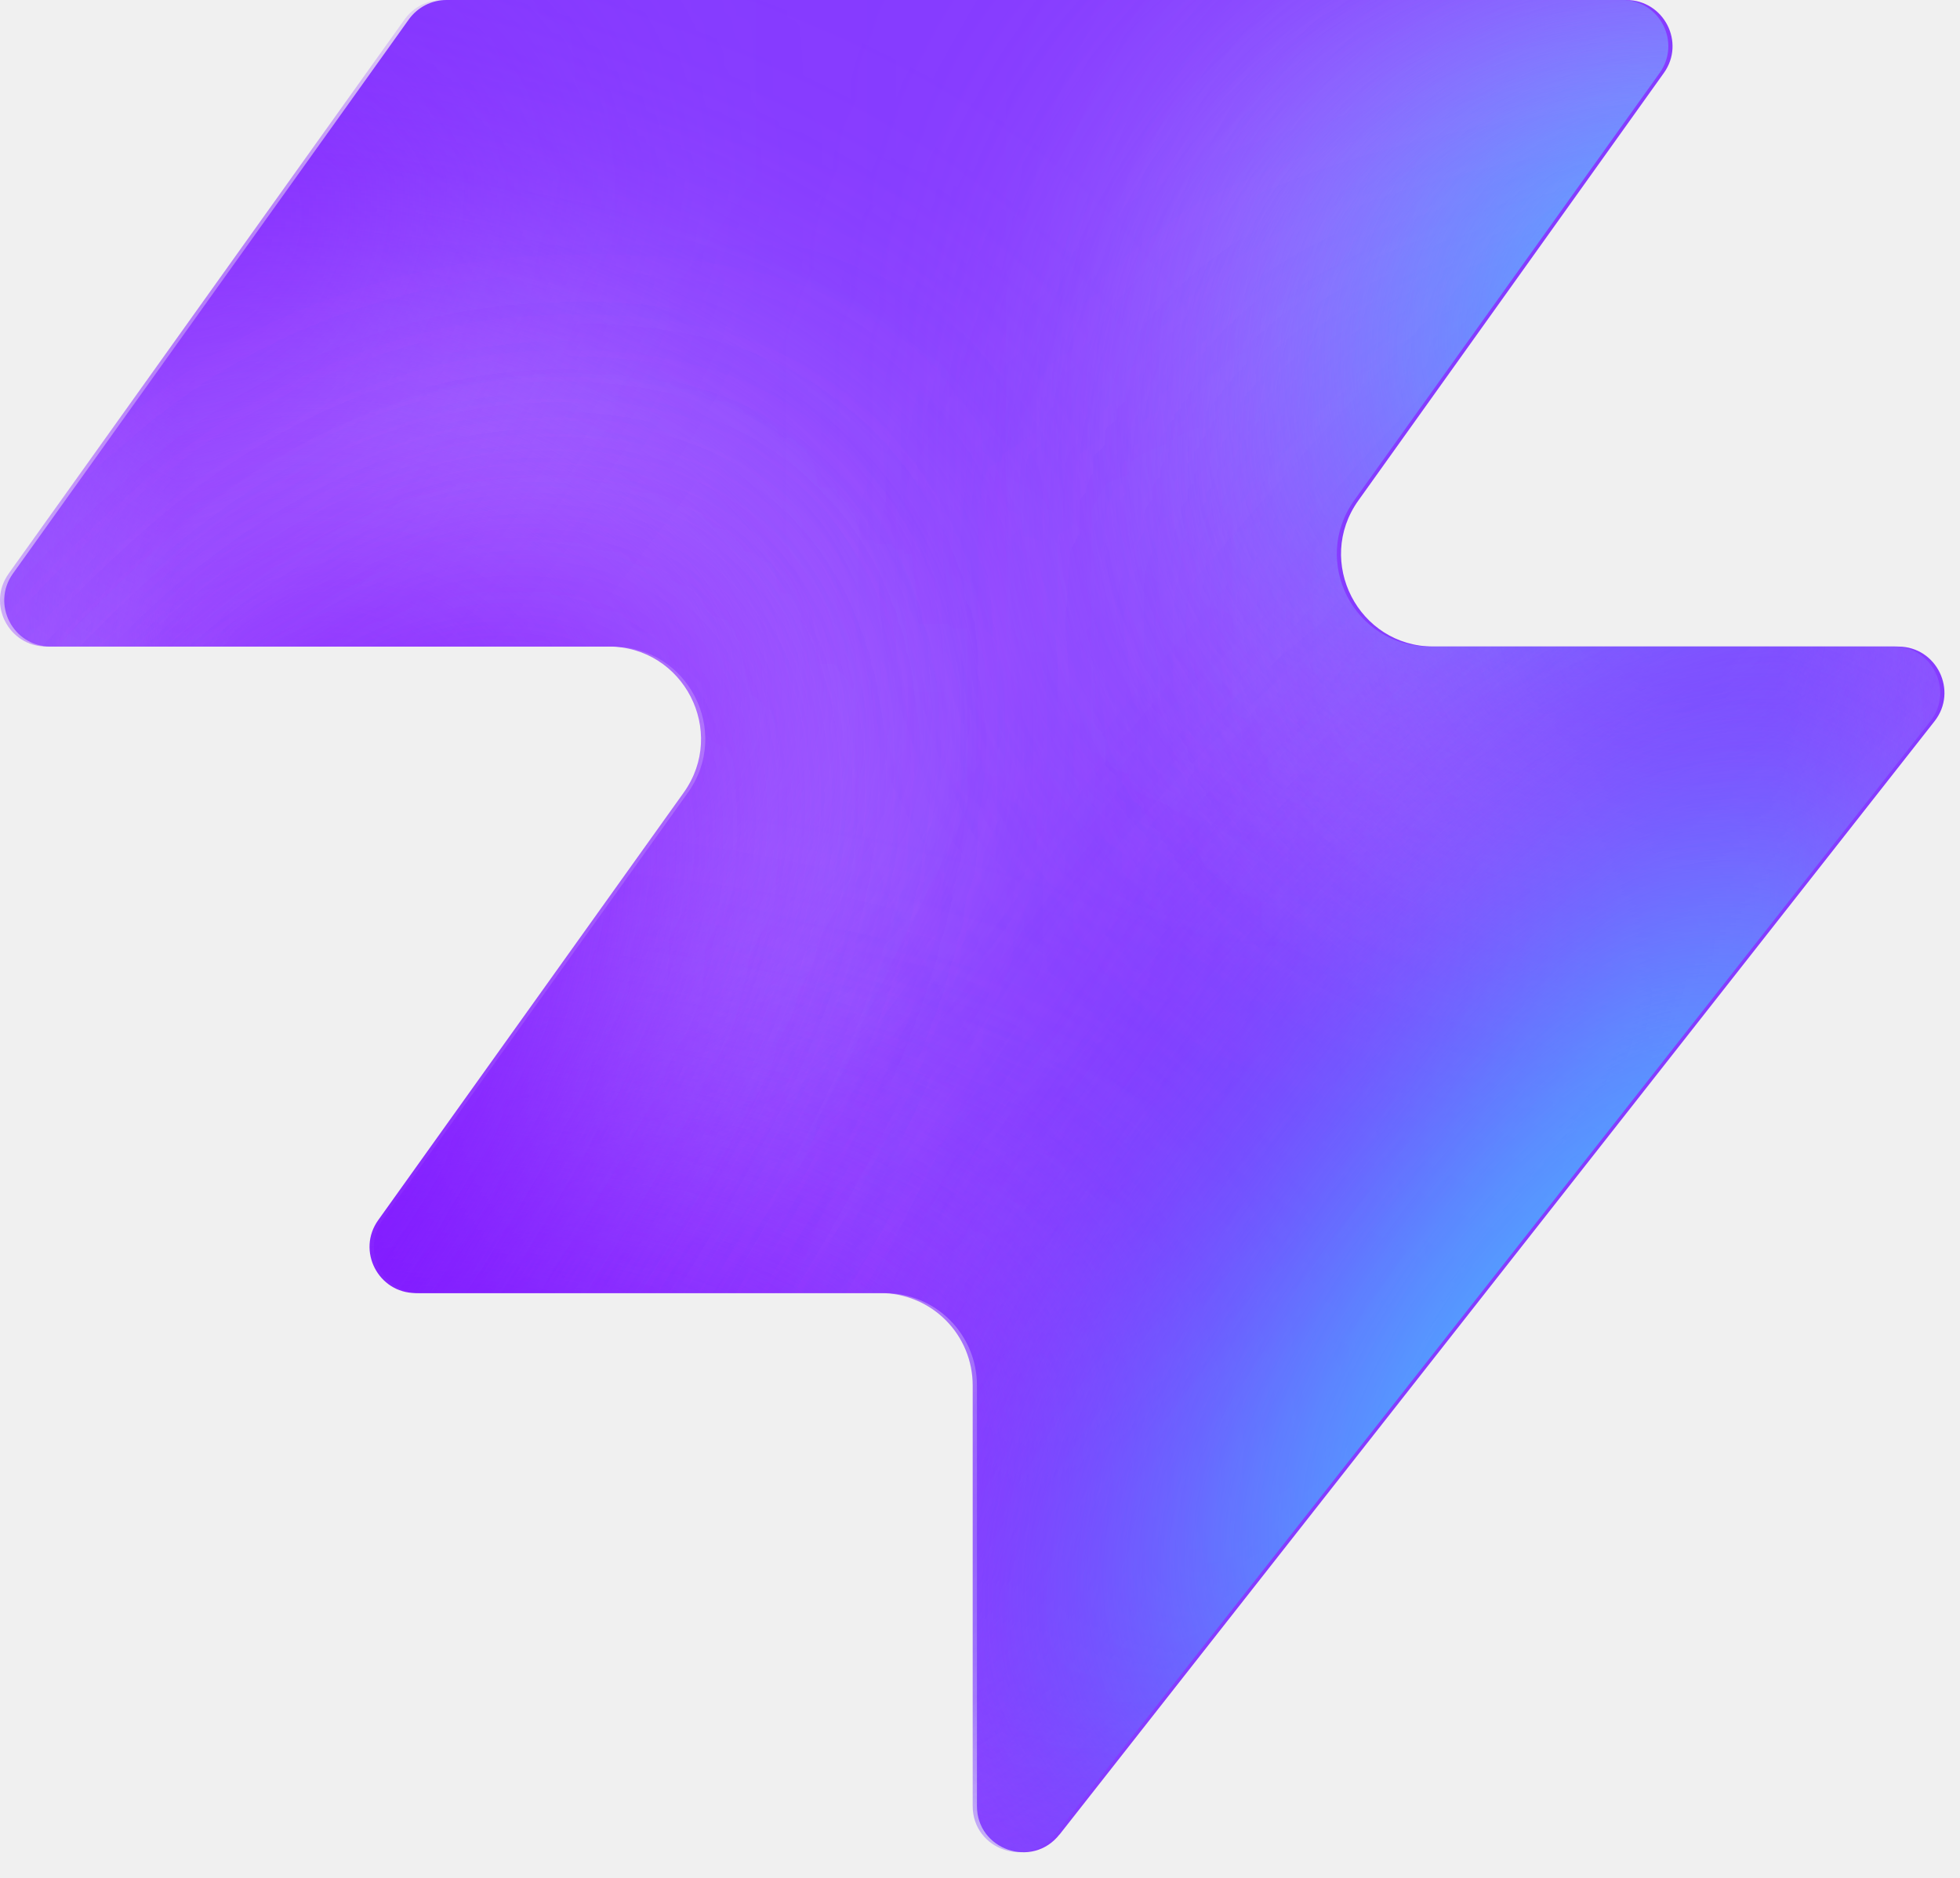
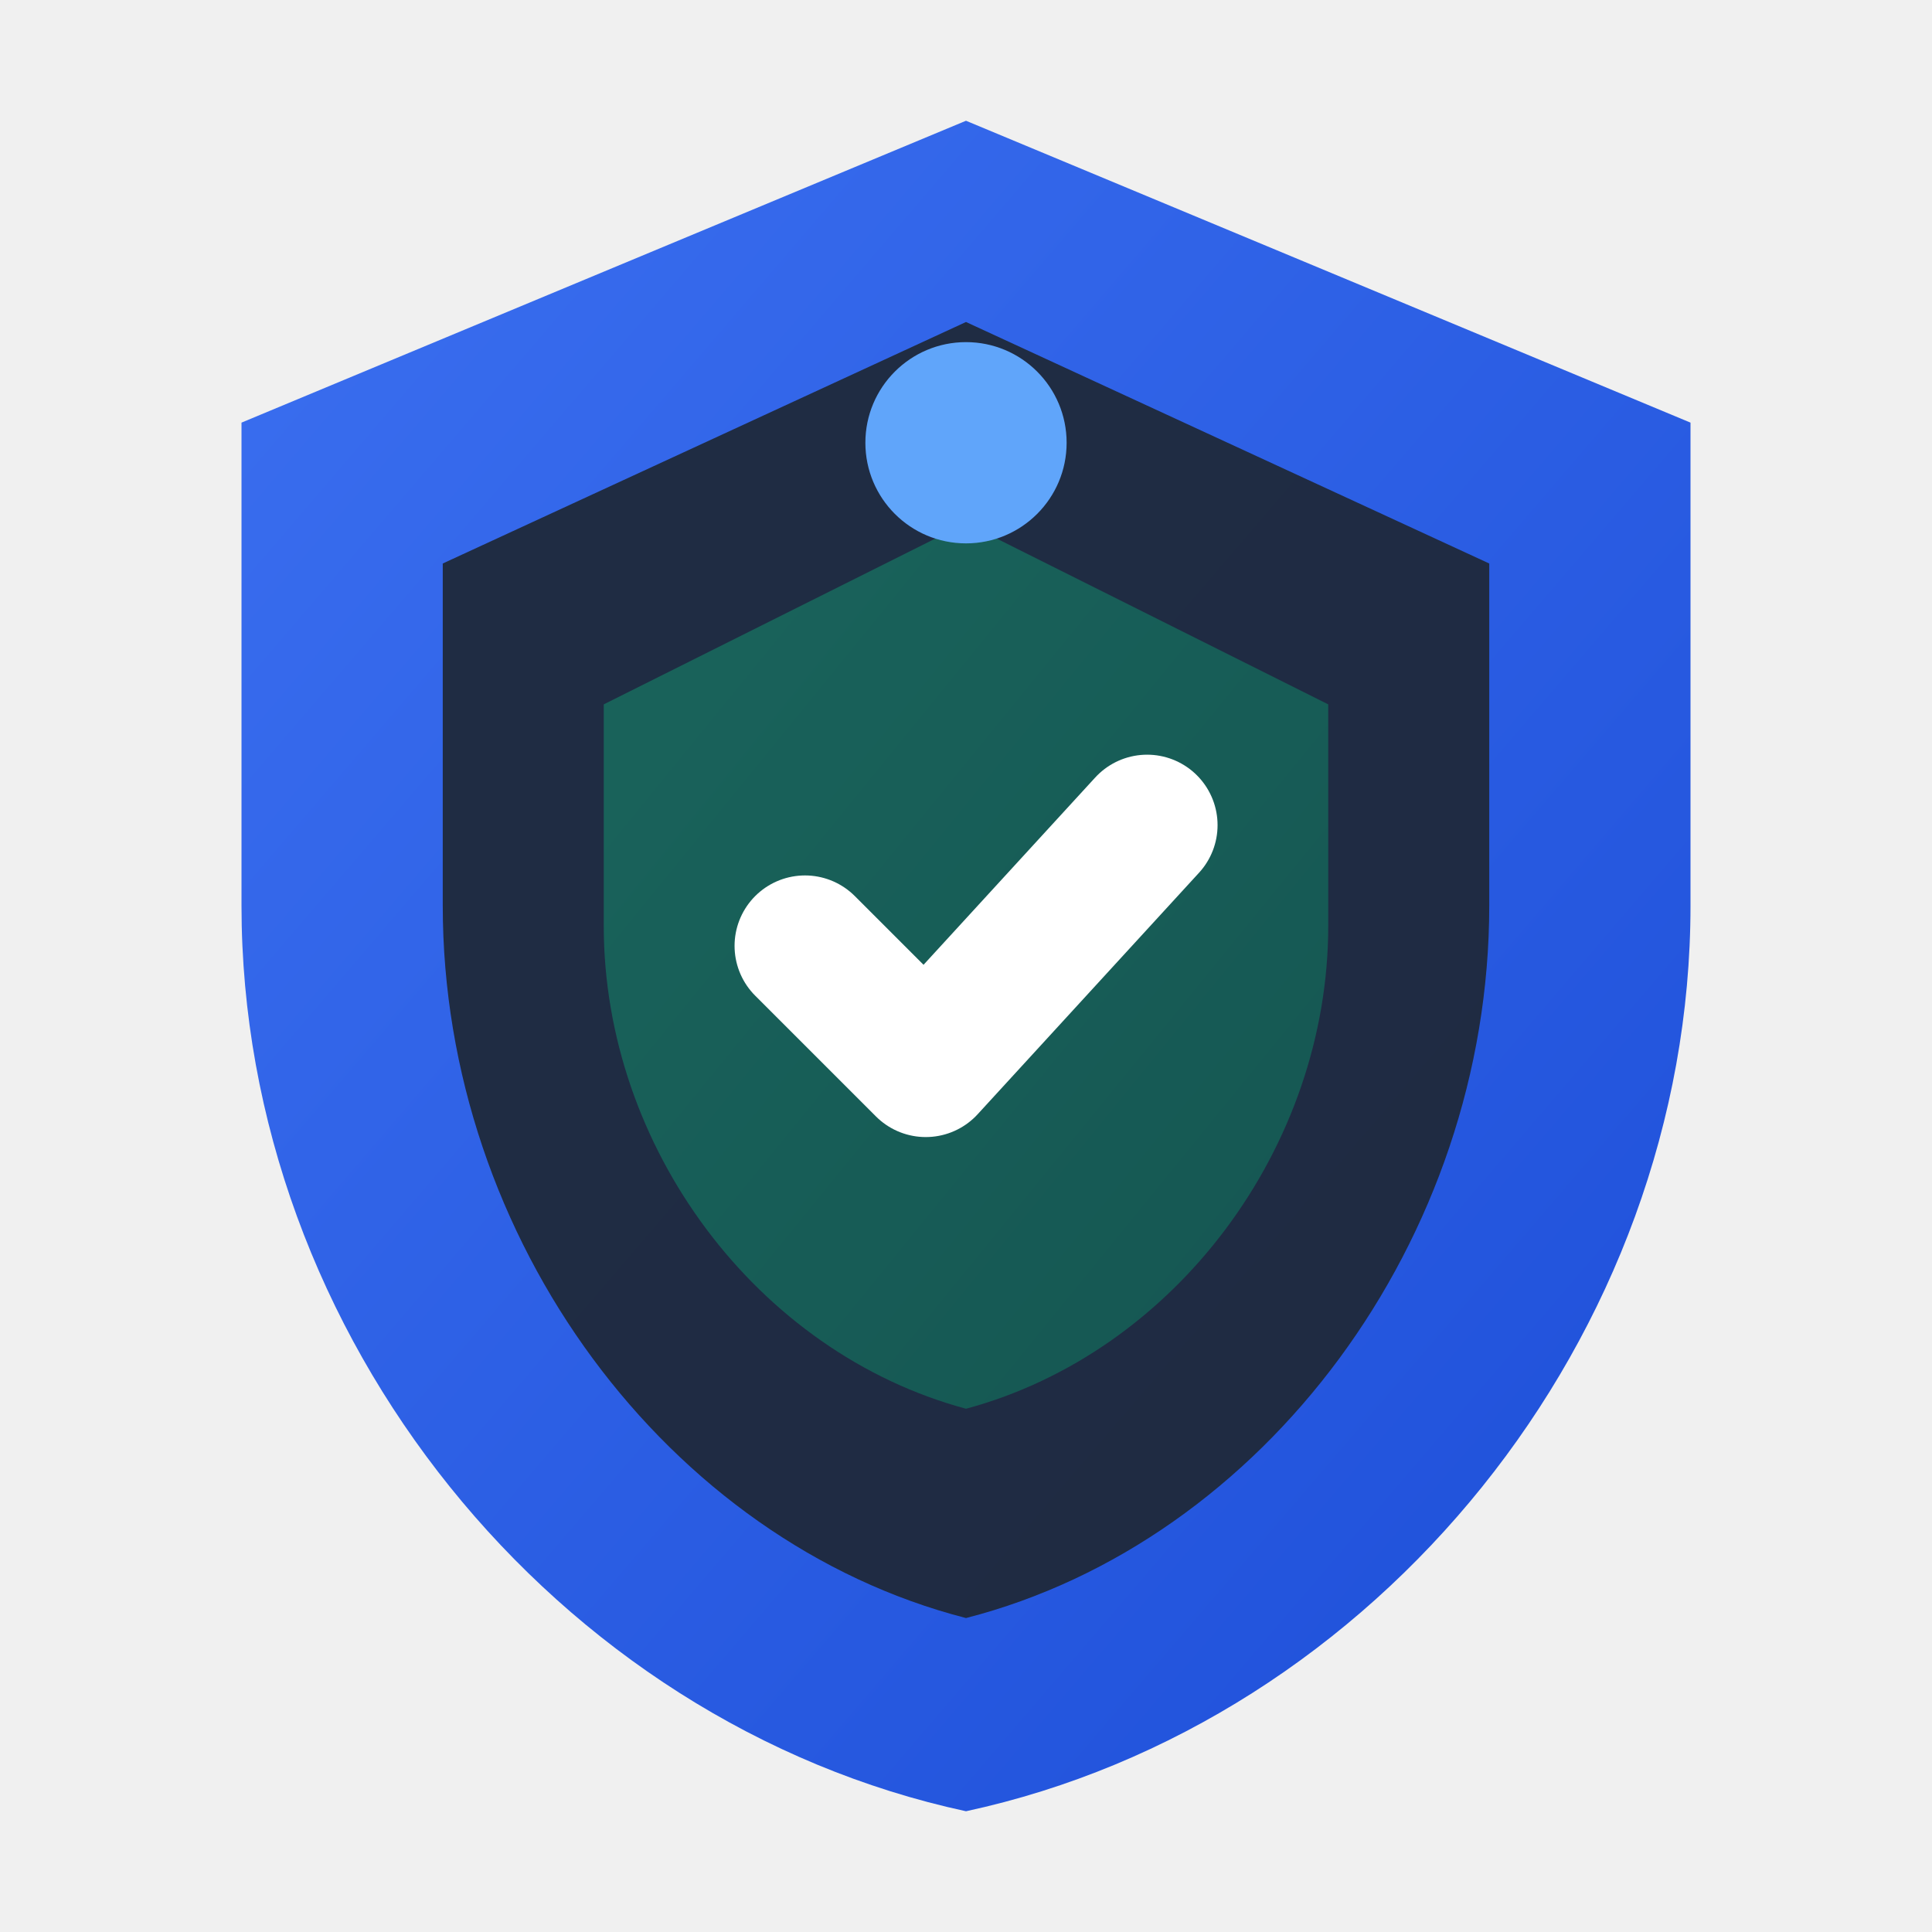
- <svg xmlns="http://www.w3.org/2000/svg" width="48" height="46" fill="none" viewBox="0 0 48 46">
-   <path fill="#863bff" d="M25.946 44.938c-.664.845-2.021.375-2.021-.698V33.937a2.26 2.26 0 0 0-2.262-2.262H10.287c-.92 0-1.456-1.04-.92-1.788l7.48-10.471c1.07-1.497 0-3.578-1.842-3.578H1.237c-.92 0-1.456-1.04-.92-1.788L10.013.474c.214-.297.556-.474.92-.474h28.894c.92 0 1.456 1.04.92 1.788l-7.48 10.471c-1.07 1.498 0 3.579 1.842 3.579h11.377c.943 0 1.473 1.088.89 1.83L25.947 44.94z" style="fill:#863bff;fill:color(display-p3 .525 .23 1);fill-opacity:1" />
-   <mask id="a" width="48" height="46" x="0" y="0" maskUnits="userSpaceOnUse" style="mask-type:alpha">
-     <path fill="#000" d="M25.842 44.938c-.664.844-2.021.375-2.021-.698V33.937a2.26 2.26 0 0 0-2.262-2.262H10.183c-.92 0-1.456-1.04-.92-1.788l7.48-10.471c1.07-1.498 0-3.579-1.842-3.579H1.133c-.92 0-1.456-1.04-.92-1.787L9.91.473c.214-.297.556-.474.92-.474h28.894c.92 0 1.456 1.04.92 1.788l-7.48 10.471c-1.07 1.498 0 3.578 1.842 3.578h11.377c.943 0 1.473 1.088.89 1.832L25.843 44.94z" style="fill:#000;fill-opacity:1" />
-   </mask>
-   <g mask="url(#a)">
-     <g filter="url(#b)">
-       <ellipse cx="5.508" cy="14.704" fill="#ede6ff" rx="5.508" ry="14.704" style="fill:#ede6ff;fill:color(display-p3 .927 .903 1);fill-opacity:1" transform="matrix(.00324 1 1 -.00324 -4.47 31.516)" />
-     </g>
-     <g filter="url(#c)">
-       <ellipse cx="10.399" cy="29.851" fill="#ede6ff" rx="10.399" ry="29.851" style="fill:#ede6ff;fill:color(display-p3 .927 .903 1);fill-opacity:1" transform="matrix(.00324 1 1 -.00324 -39.328 7.883)" />
-     </g>
-     <g filter="url(#d)">
-       <ellipse cx="5.508" cy="30.487" fill="#7e14ff" rx="5.508" ry="30.487" style="fill:#7e14ff;fill:color(display-p3 .492 .077 1);fill-opacity:1" transform="rotate(89.814 -25.913 -14.639)scale(1 -1)" />
-     </g>
-     <g filter="url(#e)">
-       <ellipse cx="5.508" cy="30.599" fill="#7e14ff" rx="5.508" ry="30.599" style="fill:#7e14ff;fill:color(display-p3 .492 .077 1);fill-opacity:1" transform="rotate(89.814 -32.644 -3.334)scale(1 -1)" />
-     </g>
-     <g filter="url(#f)">
-       <ellipse cx="5.508" cy="30.599" fill="#7e14ff" rx="5.508" ry="30.599" style="fill:#7e14ff;fill:color(display-p3 .492 .077 1);fill-opacity:1" transform="matrix(.00324 1 1 -.00324 -34.34 30.47)" />
-     </g>
-     <g filter="url(#g)">
-       <ellipse cx="14.072" cy="22.078" fill="#ede6ff" rx="14.072" ry="22.078" style="fill:#ede6ff;fill:color(display-p3 .927 .903 1);fill-opacity:1" transform="rotate(93.35 24.506 48.493)scale(-1 1)" />
-     </g>
-     <g filter="url(#h)">
-       <ellipse cx="3.47" cy="21.501" fill="#7e14ff" rx="3.47" ry="21.501" style="fill:#7e14ff;fill:color(display-p3 .492 .077 1);fill-opacity:1" transform="rotate(89.009 28.708 47.59)scale(-1 1)" />
-     </g>
-     <g filter="url(#i)">
-       <ellipse cx="3.47" cy="21.501" fill="#7e14ff" rx="3.47" ry="21.501" style="fill:#7e14ff;fill:color(display-p3 .492 .077 1);fill-opacity:1" transform="rotate(89.009 28.708 47.59)scale(-1 1)" />
-     </g>
-     <g filter="url(#j)">
-       <ellipse cx=".387" cy="8.972" fill="#7e14ff" rx="4.407" ry="29.108" style="fill:#7e14ff;fill:color(display-p3 .492 .077 1);fill-opacity:1" transform="rotate(39.51 .387 8.972)" />
-     </g>
-     <g filter="url(#k)">
-       <ellipse cx="47.523" cy="-6.092" fill="#7e14ff" rx="4.407" ry="29.108" style="fill:#7e14ff;fill:color(display-p3 .492 .077 1);fill-opacity:1" transform="rotate(37.892 47.523 -6.092)" />
-     </g>
-     <g filter="url(#l)">
-       <ellipse cx="41.412" cy="6.333" fill="#47bfff" rx="5.971" ry="9.665" style="fill:#47bfff;fill:color(display-p3 .28 .748 1);fill-opacity:1" transform="rotate(37.892 41.412 6.333)" />
-     </g>
-     <g filter="url(#m)">
-       <ellipse cx="-1.879" cy="38.332" fill="#7e14ff" rx="4.407" ry="29.108" style="fill:#7e14ff;fill:color(display-p3 .492 .077 1);fill-opacity:1" transform="rotate(37.892 -1.88 38.332)" />
-     </g>
-     <g filter="url(#n)">
-       <ellipse cx="-1.879" cy="38.332" fill="#7e14ff" rx="4.407" ry="29.108" style="fill:#7e14ff;fill:color(display-p3 .492 .077 1);fill-opacity:1" transform="rotate(37.892 -1.88 38.332)" />
-     </g>
-     <g filter="url(#o)">
-       <ellipse cx="35.651" cy="29.907" fill="#7e14ff" rx="4.407" ry="29.108" style="fill:#7e14ff;fill:color(display-p3 .492 .077 1);fill-opacity:1" transform="rotate(37.892 35.651 29.907)" />
-     </g>
-     <g filter="url(#p)">
-       <ellipse cx="38.418" cy="32.4" fill="#47bfff" rx="5.971" ry="15.297" style="fill:#47bfff;fill:color(display-p3 .28 .748 1);fill-opacity:1" transform="rotate(37.892 38.418 32.4)" />
-     </g>
-   </g>
+ <svg xmlns="http://www.w3.org/2000/svg" width="48" height="48" viewBox="0 0 48 48" fill="none">
  <defs>
-     <filter id="b" width="60.045" height="41.654" x="-19.77" y="16.149" color-interpolation-filters="sRGB" filterUnits="userSpaceOnUse">
-       <feFlood flood-opacity="0" result="BackgroundImageFix" />
-       <feBlend in="SourceGraphic" in2="BackgroundImageFix" result="shape" />
-       <feGaussianBlur result="effect1_foregroundBlur_2002_17158" stdDeviation="7.659" />
-     </filter>
-     <filter id="c" width="90.34" height="51.437" x="-54.613" y="-7.533" color-interpolation-filters="sRGB" filterUnits="userSpaceOnUse">
-       <feFlood flood-opacity="0" result="BackgroundImageFix" />
-       <feBlend in="SourceGraphic" in2="BackgroundImageFix" result="shape" />
-       <feGaussianBlur result="effect1_foregroundBlur_2002_17158" stdDeviation="7.659" />
-     </filter>
-     <filter id="d" width="79.355" height="29.4" x="-49.64" y="2.03" color-interpolation-filters="sRGB" filterUnits="userSpaceOnUse">
-       <feFlood flood-opacity="0" result="BackgroundImageFix" />
-       <feBlend in="SourceGraphic" in2="BackgroundImageFix" result="shape" />
-       <feGaussianBlur result="effect1_foregroundBlur_2002_17158" stdDeviation="4.596" />
-     </filter>
-     <filter id="e" width="79.579" height="29.4" x="-45.045" y="20.029" color-interpolation-filters="sRGB" filterUnits="userSpaceOnUse">
-       <feFlood flood-opacity="0" result="BackgroundImageFix" />
-       <feBlend in="SourceGraphic" in2="BackgroundImageFix" result="shape" />
-       <feGaussianBlur result="effect1_foregroundBlur_2002_17158" stdDeviation="4.596" />
-     </filter>
-     <filter id="f" width="79.579" height="29.4" x="-43.513" y="21.178" color-interpolation-filters="sRGB" filterUnits="userSpaceOnUse">
-       <feFlood flood-opacity="0" result="BackgroundImageFix" />
-       <feBlend in="SourceGraphic" in2="BackgroundImageFix" result="shape" />
-       <feGaussianBlur result="effect1_foregroundBlur_2002_17158" stdDeviation="4.596" />
-     </filter>
-     <filter id="g" width="74.749" height="58.852" x="15.756" y="-17.901" color-interpolation-filters="sRGB" filterUnits="userSpaceOnUse">
-       <feFlood flood-opacity="0" result="BackgroundImageFix" />
-       <feBlend in="SourceGraphic" in2="BackgroundImageFix" result="shape" />
-       <feGaussianBlur result="effect1_foregroundBlur_2002_17158" stdDeviation="7.659" />
-     </filter>
-     <filter id="h" width="61.377" height="25.362" x="23.548" y="2.284" color-interpolation-filters="sRGB" filterUnits="userSpaceOnUse">
-       <feFlood flood-opacity="0" result="BackgroundImageFix" />
-       <feBlend in="SourceGraphic" in2="BackgroundImageFix" result="shape" />
-       <feGaussianBlur result="effect1_foregroundBlur_2002_17158" stdDeviation="4.596" />
-     </filter>
-     <filter id="i" width="61.377" height="25.362" x="23.548" y="2.284" color-interpolation-filters="sRGB" filterUnits="userSpaceOnUse">
-       <feFlood flood-opacity="0" result="BackgroundImageFix" />
-       <feBlend in="SourceGraphic" in2="BackgroundImageFix" result="shape" />
-       <feGaussianBlur result="effect1_foregroundBlur_2002_17158" stdDeviation="4.596" />
-     </filter>
-     <filter id="j" width="56.045" height="63.649" x="-27.636" y="-22.853" color-interpolation-filters="sRGB" filterUnits="userSpaceOnUse">
-       <feFlood flood-opacity="0" result="BackgroundImageFix" />
-       <feBlend in="SourceGraphic" in2="BackgroundImageFix" result="shape" />
-       <feGaussianBlur result="effect1_foregroundBlur_2002_17158" stdDeviation="4.596" />
-     </filter>
-     <filter id="k" width="54.814" height="64.646" x="20.116" y="-38.415" color-interpolation-filters="sRGB" filterUnits="userSpaceOnUse">
-       <feFlood flood-opacity="0" result="BackgroundImageFix" />
-       <feBlend in="SourceGraphic" in2="BackgroundImageFix" result="shape" />
-       <feGaussianBlur result="effect1_foregroundBlur_2002_17158" stdDeviation="4.596" />
-     </filter>
-     <filter id="l" width="33.541" height="35.313" x="24.641" y="-11.323" color-interpolation-filters="sRGB" filterUnits="userSpaceOnUse">
-       <feFlood flood-opacity="0" result="BackgroundImageFix" />
-       <feBlend in="SourceGraphic" in2="BackgroundImageFix" result="shape" />
-       <feGaussianBlur result="effect1_foregroundBlur_2002_17158" stdDeviation="4.596" />
-     </filter>
-     <filter id="m" width="54.814" height="64.646" x="-29.286" y="6.009" color-interpolation-filters="sRGB" filterUnits="userSpaceOnUse">
-       <feFlood flood-opacity="0" result="BackgroundImageFix" />
-       <feBlend in="SourceGraphic" in2="BackgroundImageFix" result="shape" />
-       <feGaussianBlur result="effect1_foregroundBlur_2002_17158" stdDeviation="4.596" />
-     </filter>
-     <filter id="n" width="54.814" height="64.646" x="-29.286" y="6.009" color-interpolation-filters="sRGB" filterUnits="userSpaceOnUse">
-       <feFlood flood-opacity="0" result="BackgroundImageFix" />
-       <feBlend in="SourceGraphic" in2="BackgroundImageFix" result="shape" />
-       <feGaussianBlur result="effect1_foregroundBlur_2002_17158" stdDeviation="4.596" />
-     </filter>
-     <filter id="o" width="54.814" height="64.646" x="8.244" y="-2.416" color-interpolation-filters="sRGB" filterUnits="userSpaceOnUse">
-       <feFlood flood-opacity="0" result="BackgroundImageFix" />
-       <feBlend in="SourceGraphic" in2="BackgroundImageFix" result="shape" />
-       <feGaussianBlur result="effect1_foregroundBlur_2002_17158" stdDeviation="4.596" />
-     </filter>
-     <filter id="p" width="39.409" height="43.623" x="18.713" y="10.588" color-interpolation-filters="sRGB" filterUnits="userSpaceOnUse">
-       <feFlood flood-opacity="0" result="BackgroundImageFix" />
-       <feBlend in="SourceGraphic" in2="BackgroundImageFix" result="shape" />
-       <feGaussianBlur result="effect1_foregroundBlur_2002_17158" stdDeviation="4.596" />
-     </filter>
+     <linearGradient id="shieldGrad" x1="0%" y1="0%" x2="100%" y2="100%">
+       <stop offset="0%" stop-color="#3B6FF0" />
+       <stop offset="100%" stop-color="#1D4ED8" />
+     </linearGradient>
+     <linearGradient id="innerShieldGrad" x1="0%" y1="0%" x2="100%" y2="100%">
+       <stop offset="0%" stop-color="#10B981" />
+       <stop offset="100%" stop-color="#059669" />
+     </linearGradient>
  </defs>
+   <path d="M24 3L6 10.5V22.5C6 33.2 13.8 42.8 24 45C34.2 42.8 42 33.2 42 22.5V10.5L24 3Z" fill="url(#shieldGrad)" />
+   <path d="M24 8L11 14V22.5C11 30.8 16.6 38.3 24 40.2C31.4 38.3 37 30.8 37 22.5V14L24 8Z" fill="#1E293B" opacity="0.95" />
+   <path d="M24 13L15 17.5V23C15 28.5 18.8 33.6 24 35C29.2 33.6 33 28.5 33 23V17.5L24 13Z" fill="url(#innerShieldGrad)" opacity="0.4" />
+   <path d="M20 23.5L23 26.5L28.5 20.5" stroke="#FFFFFF" stroke-width="3.5" stroke-linecap="round" stroke-linejoin="round" />
+   <circle cx="24" cy="11" r="2.5" fill="#60A5FA" />
</svg>
